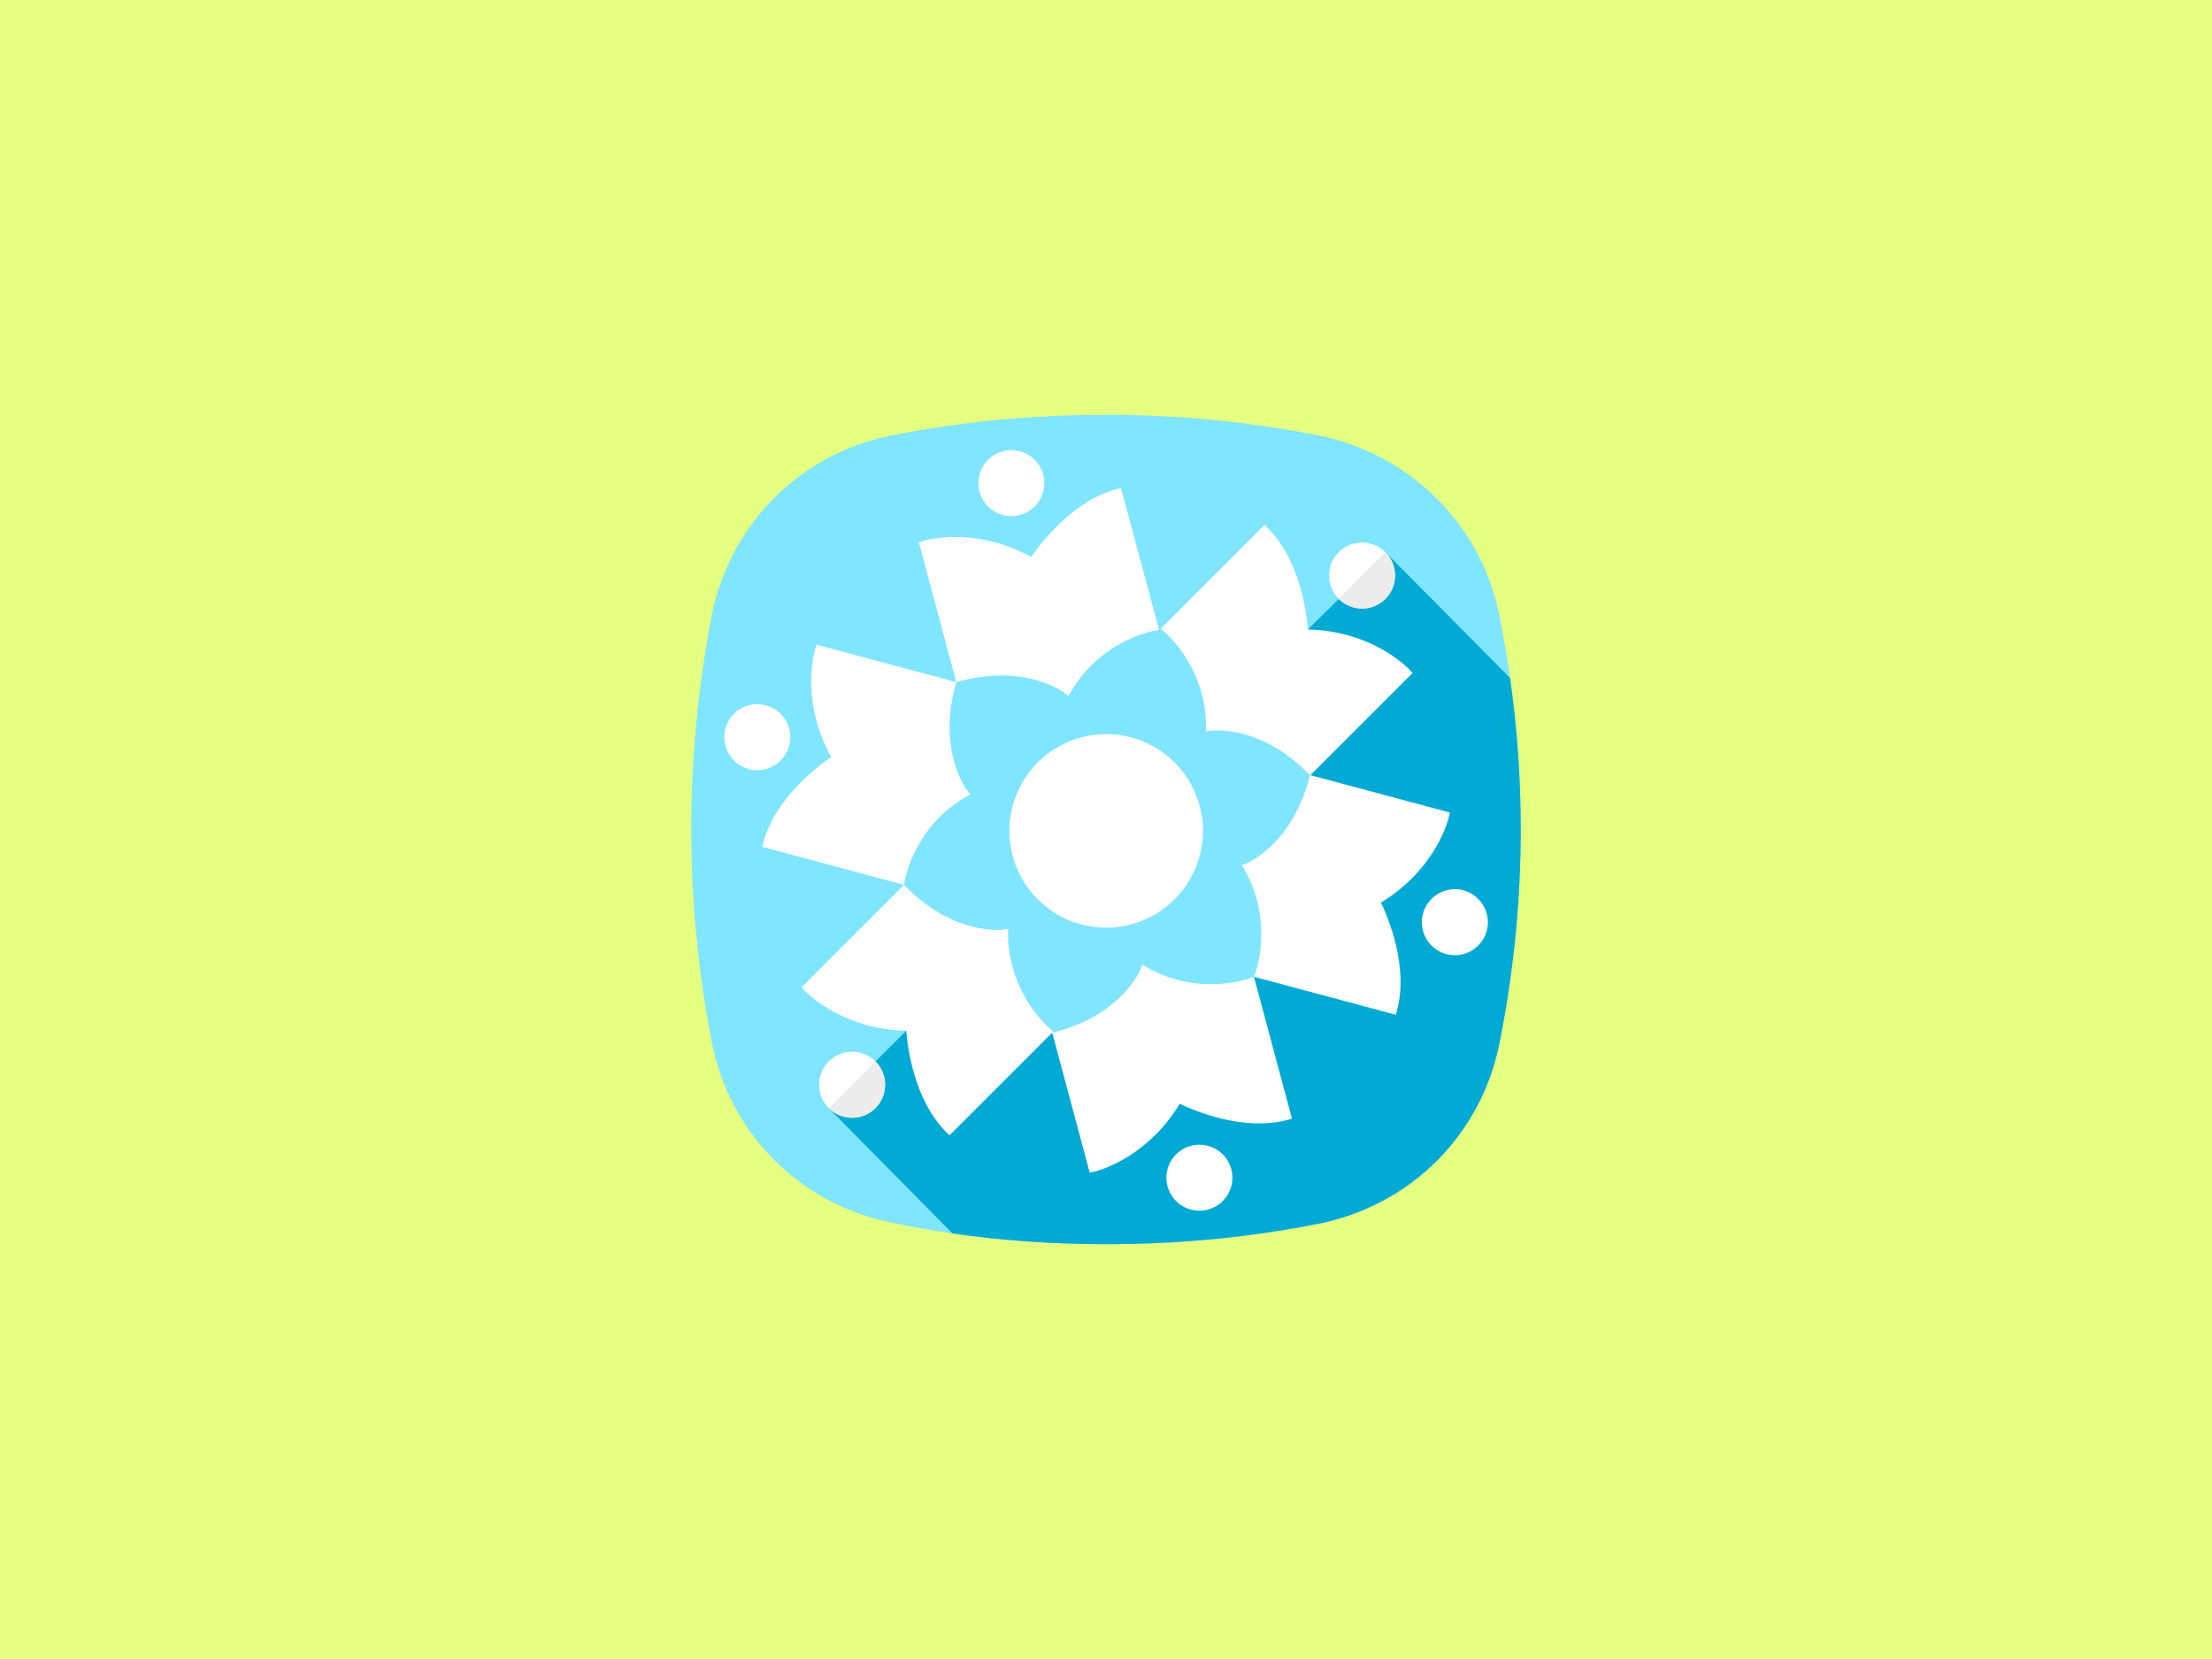
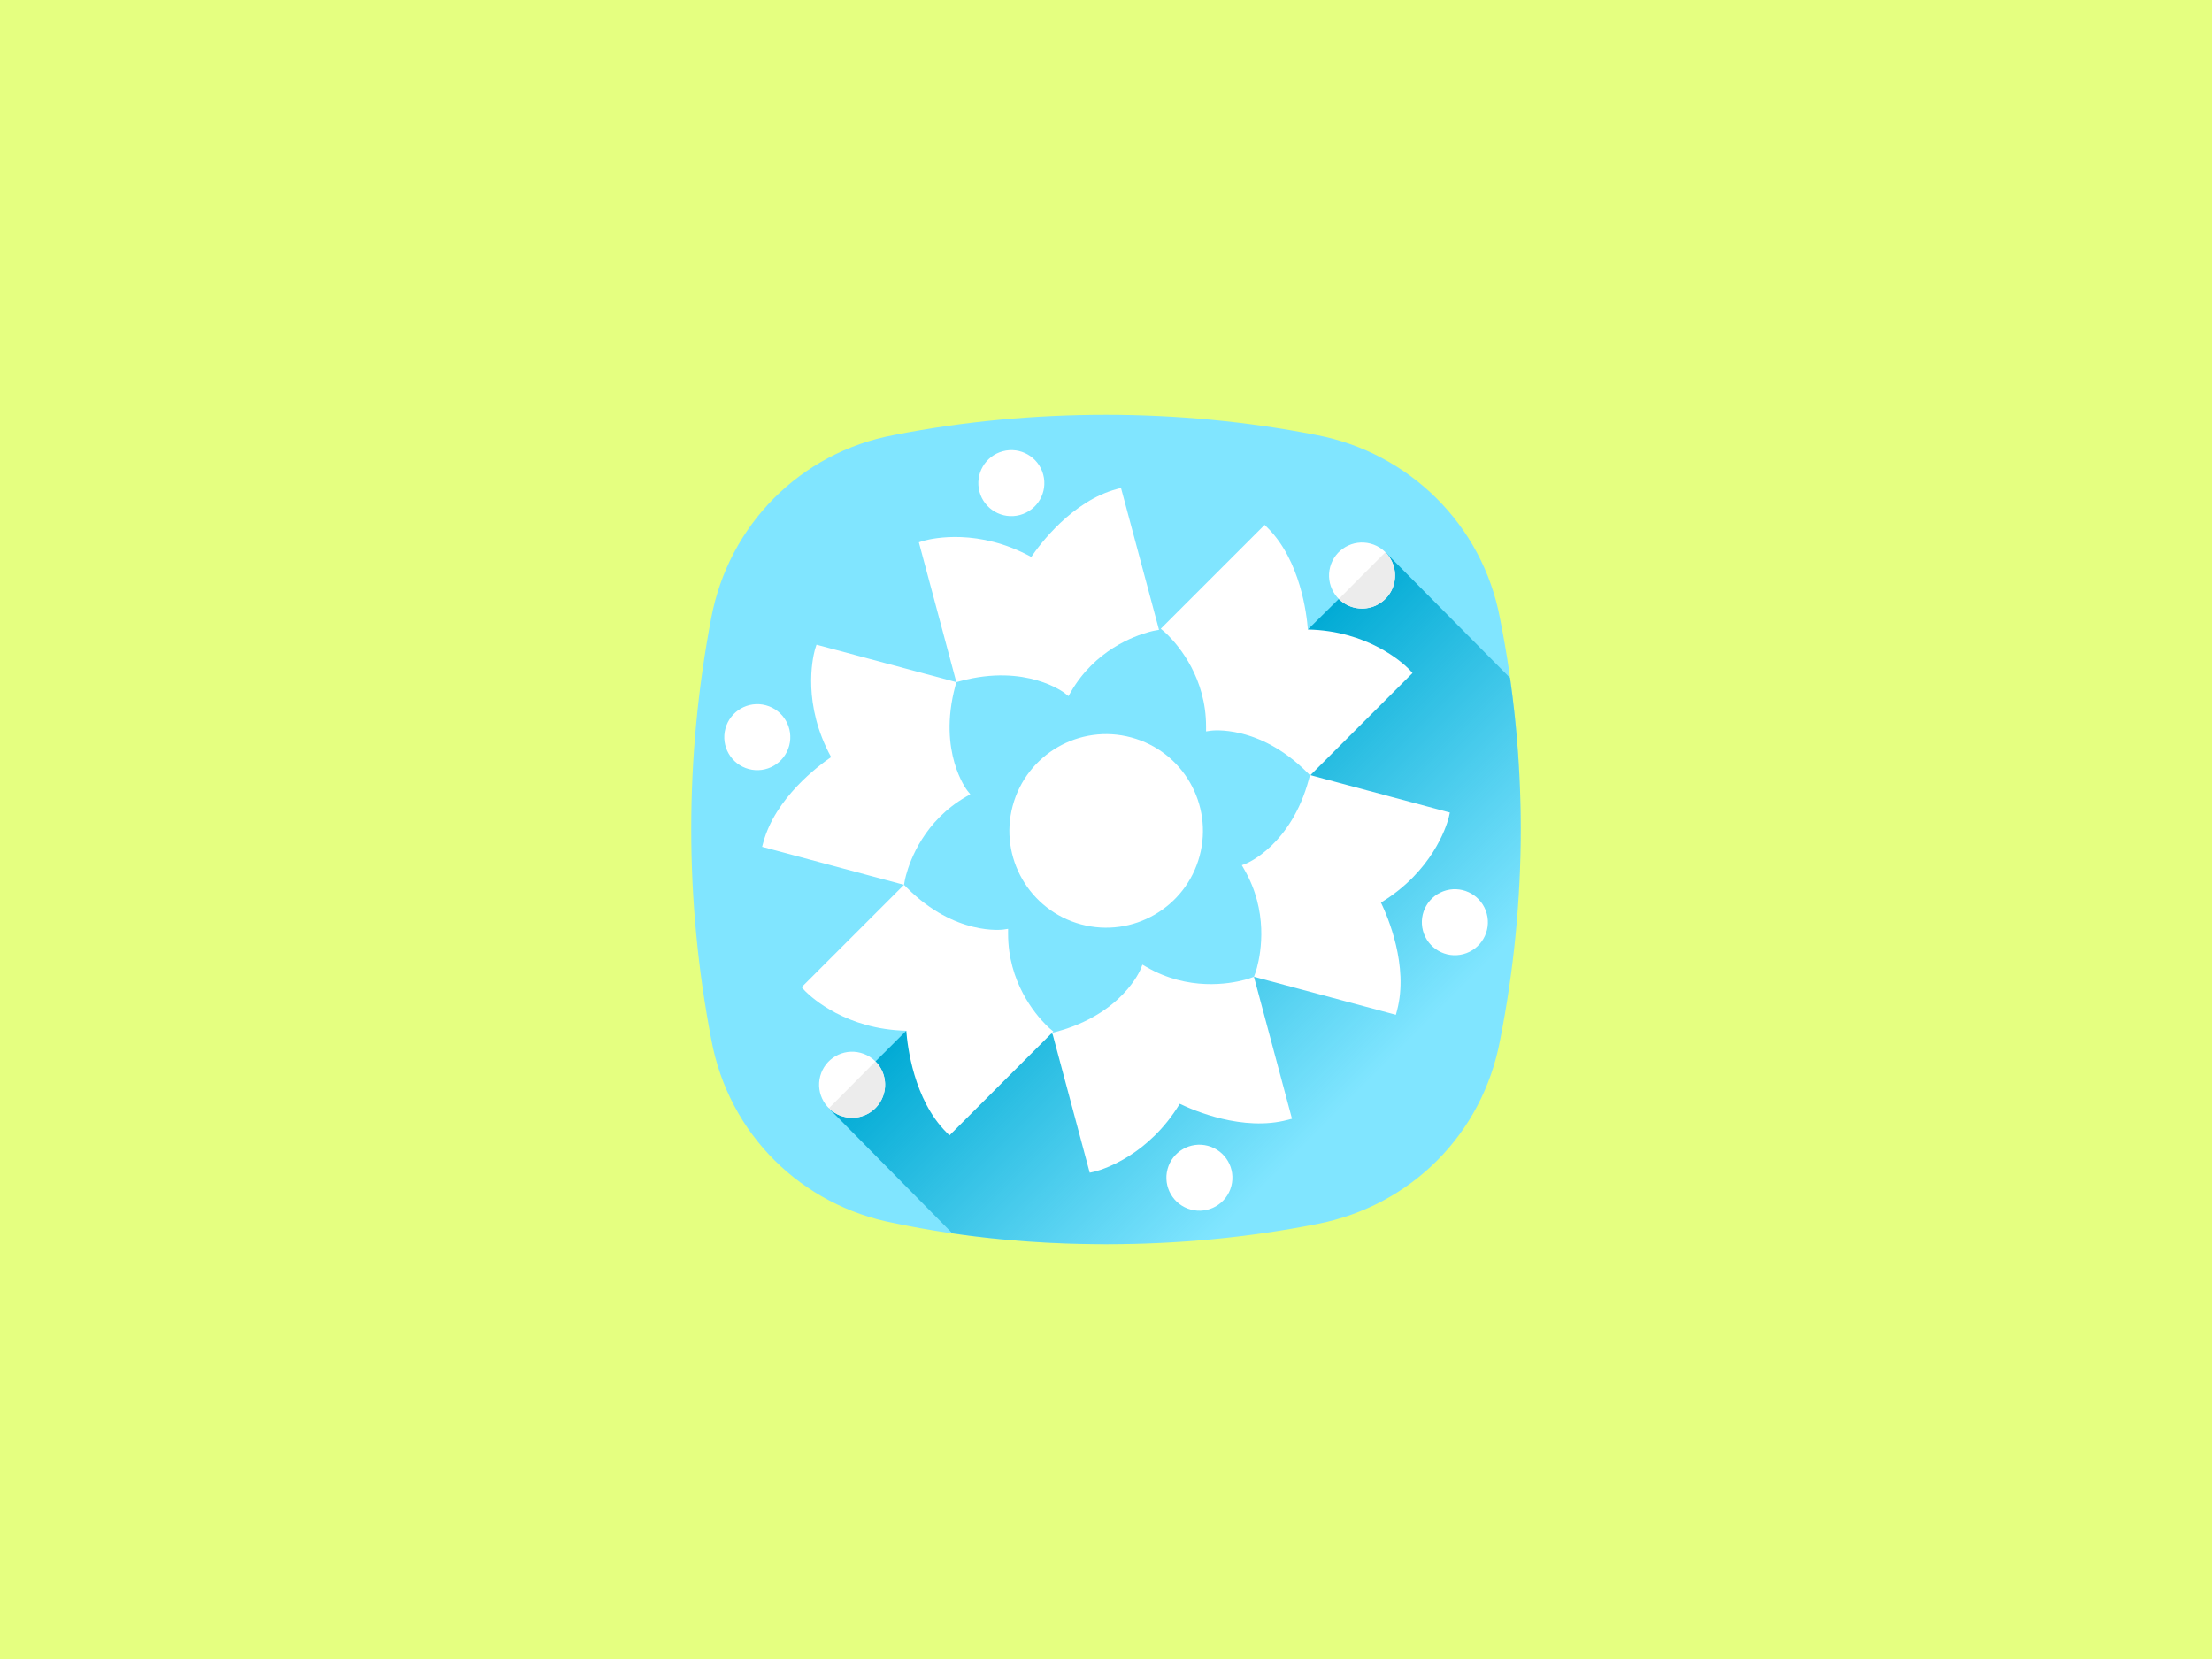
- <svg xmlns="http://www.w3.org/2000/svg" version="1.1" x="0px" y="0px" viewBox="0 0 400 300" enable-background="new 0 0 100 100" xml:space="preserve" id="svg3555" width="400" height="300">
-   <defs id="defs3591" />
-   <g id="g5597" transform="matrix(1.5,0,0,1.5,-627.6092,265.1634)" />
-   <g id="g17089">
+ <svg xmlns="http://www.w3.org/2000/svg" xmlns:xlink="http://www.w3.org/1999/xlink" version="1.1" x="0px" y="0px" viewBox="0 0 400 300" enable-background="new 0 0 100 100" xml:space="preserve" id="svg3555" width="400" height="300">
+   <defs id="defs3591">
+     <linearGradient id="linearGradient20232">
+       <stop style="stop-color:#00aad4;stop-opacity:1;" offset="0" id="stop20234" />
+       <stop style="stop-color:#00aad4;stop-opacity:0;" offset="1" id="stop20236" />
+     </linearGradient>
+     <linearGradient xlink:href="#linearGradient20232" id="linearGradient20238" x1="200" y1="149" x2="247" y2="196" gradientUnits="userSpaceOnUse" />
+   </defs>
+   <g id="g20240">
+     <g transform="matrix(1.5,0,0,1.5,-627.6092,265.1634)" id="g5597" />
    <rect y="0" x="0" height="300" width="400" id="rect4420" style="opacity:1;fill:#e5ff80;fill-opacity:1;stroke:none;stroke-width:6.791;stroke-linecap:round;stroke-linejoin:round;stroke-miterlimit:4;stroke-dasharray:none;stroke-dashoffset:0;stroke-opacity:1" />
    <path style="fill:#80e5ff;fill-opacity:1" id="path16409" d="M 271.246,111.833 C 268.079,94.833 254.732,81.834 238.053,78.665 225.376,76.169 212.529,75 200.021,75 c -12.845,0 -25.691,1.169 -38.365,3.665 -17.015,3.169 -29.858,16.335 -33.029,33.001 -4.836,25.332 -4.836,51.167 0,76.332 3.169,17.168 16.346,30.001 33.029,33.17 12.674,2.663 25.52,3.832 38.365,3.832 12.843,0 25.518,-1.169 38.196,-3.667 17.017,-3.334 29.862,-16.333 33.029,-33.166 5.005,-25.336 5.005,-51.17 0,-76.335 z" />
-     <path id="path17084" d="m 250.527,99.854 -8.375,8.4 -6.742,6.66 -5.322,5.236 6.818,20.086 1.398,9.803 -5.795,20.037 -5.758,6.562 -8.15,6.256 -18.225,8.242 -10.258,-4.23 -21.363,-5.406 -4.434,4.455 -5.92,5.9 -8.52,8.562 22.342,22.615 c 9.002,1.313 18.064,1.93 27.129,1.959 l 1.371,0 c 12.602,-0.042 25.045,-1.208 37.492,-3.66 17.017,-3.334 29.862,-16.331 33.029,-33.164 C 273.748,175.5 275,162.707 275,149.936 c 0,-9.147 -0.654,-18.28 -1.938,-27.352 L 250.527,99.854 Z" style="fill:#00aad4;fill-opacity:1" />
+     <path id="path17084" d="m 250.527,99.854 -8.375,8.4 -6.742,6.66 -5.322,5.236 6.818,20.086 1.398,9.803 -5.795,20.037 -5.758,6.562 -8.15,6.256 -18.225,8.242 -10.258,-4.23 -21.363,-5.406 -4.434,4.455 -5.92,5.9 -8.52,8.562 22.342,22.615 c 9.002,1.313 18.064,1.93 27.129,1.959 l 1.371,0 c 12.602,-0.042 25.045,-1.208 37.492,-3.66 17.017,-3.334 29.862,-16.331 33.029,-33.164 C 273.748,175.5 275,162.707 275,149.936 c 0,-9.147 -0.654,-18.28 -1.938,-27.352 L 250.527,99.854 Z" style="fill:url(#linearGradient20238);fill-opacity:1" />
    <path style="fill:#ffffff" d="m 255.43,121.705 -0.484,-0.539 c 0,0 -0.074,-0.08 -0.217,-0.223 -1.163,-1.162 -7.411,-6.867 -18.225,-7.11 -0.207,-2.747 -1.339,-12.447 -7.273,-18.38 l -0.541,-0.542 -18.2,18.199 -0.588,0.59 0.638,0.534 c 0.003,0.002 0.253,0.215 0.661,0.62 2.073,2.073 6.895,7.833 6.893,16.521 l -0.001,0.887 0.876,-0.13 c 0.089,-0.013 8.684,-1.178 17.406,7.545 l 0.541,0.54 18,-17.999 0.512,-0.514 z" id="path3774" />
    <circle transform="matrix(0.258819,-0.9659258,0.9659258,0.258819,0,0)" style="fill:#ffffff" cx="-36.778" cy="264.844" r="5.969" id="circle3776" />
    <path style="fill:#ffffff" d="m 144.957,178.515 0.487,0.539 c 0,0 0.072,0.081 0.214,0.226 1.163,1.162 7.411,6.865 18.225,7.11 0.205,2.748 1.337,12.449 7.267,18.38 l 0.541,0.542 18.203,-18.196 0.588,-0.592 -0.638,-0.534 c -10e-4,-0.002 -0.254,-0.213 -0.661,-0.618 -2.073,-2.074 -6.891,-7.834 -6.889,-16.522 l 0.001,-0.887 -0.876,0.13 c -0.088,0.013 -8.685,1.178 -17.405,-7.545 l -0.543,-0.544 -17.999,17.996 -0.514,0.516 z" id="path3786" />
    <circle transform="matrix(0.258819,-0.9659258,0.9659258,0.258819,0,0)" style="fill:#ffffff" cx="-149.586" cy="199.602" r="5.969" id="circle3788" />
    <circle transform="matrix(0.258819,-0.9659258,0.9659258,0.258819,0,0)" style="fill:#ffffff" cx="-93.363" cy="232.101" r="17.498" id="circle3790" />
    <path style="fill:#ffffff" d="m 147.649,116.578 -0.223,0.691 c 0,0 -0.034,0.102 -0.086,0.298 -0.426,1.591 -2.241,9.852 2.953,19.338 -2.278,1.555 -10.111,7.386 -12.282,15.488 l -0.198,0.739 24.86,6.661 0.805,0.214 0.145,-0.818 c 0.002,-0.005 0.058,-0.33 0.206,-0.883 0.759,-2.833 3.336,-9.885 10.861,-14.231 l 0.768,-0.443 -0.552,-0.694 c -0.054,-0.067 -5.362,-6.932 -2.169,-18.847 l 0.197,-0.736 -24.584,-6.587 -0.702,-0.188 z" id="path3766" />
    <circle transform="matrix(0.258819,-0.9659258,0.9659258,0.258819,0,0)" style="fill:#ffffff" cx="-93.317" cy="166.779" r="5.969" id="circle3768" />
    <path style="fill:#ffffff" d="m 197.053,212.055 0.711,-0.152 c 0,0 0.105,-0.023 0.304,-0.073 1.589,-0.427 9.649,-2.984 15.27,-12.229 2.482,1.197 11.449,5.065 19.552,2.896 l 0.74,-0.198 -6.661,-24.864 -0.215,-0.804 -0.781,0.284 c -0.005,0.002 -0.316,0.114 -0.869,0.262 -2.83,0.759 -10.23,2.051 -17.752,-2.293 l -0.768,-0.444 -0.326,0.825 c -0.03,0.084 -3.321,8.11 -15.234,11.302 l -0.743,0.198 6.586,24.589 0.187,0.699 z" id="path3782" />
    <circle transform="matrix(0.258819,-0.9659258,0.9659258,0.258819,0,0)" style="fill:#ffffff" cx="-149.574" cy="264.619" r="5.969" id="circle3784" />
    <path id="path3955" d="m 166.158,98.069 0.691,-0.223 c 0,0 0.102,-0.034 0.298,-0.086 1.591,-0.426 9.852,-2.241 19.338,2.953 1.555,-2.278 7.386,-10.111 15.488,-12.282 l 0.739,-0.198 6.661,24.86 0.214,0.805 -0.818,0.145 c -0.005,0.002 -0.33,0.058 -0.883,0.206 -2.833,0.759 -9.885,3.336 -14.231,10.861 l -0.443,0.768 -0.694,-0.552 c -0.067,-0.054 -6.932,-5.362 -18.847,-2.169 l -0.736,0.197 -6.587,-24.584 -0.188,-0.702 z" style="fill:#ffffff" />
    <circle id="circle3957" r="5.969" cy="131.721" cx="-154.04" style="fill:#ffffff" transform="matrix(-0.9659258,0.258819,0.258819,0.9659258,0,0)" />
    <path id="path3961" d="m 262.176,146.929 -0.152,0.711 c 0,0 -0.023,0.105 -0.073,0.304 -0.427,1.589 -2.984,9.649 -12.229,15.27 1.197,2.482 5.065,11.449 2.896,19.552 l -0.198,0.74 -24.864,-6.661 -0.804,-0.215 0.284,-0.781 c 0.002,-0.005 0.114,-0.316 0.262,-0.869 0.759,-2.83 2.051,-10.23 -2.293,-17.752 l -0.444,-0.768 0.825,-0.326 c 0.084,-0.03 8.11,-3.321 11.302,-15.234 l 0.198,-0.743 24.589,6.586 0.699,0.187 z" style="fill:#ffffff" />
    <circle id="circle3963" r="5.969" cy="229.175" cx="-210.96" style="fill:#ffffff" transform="matrix(-0.9659258,0.258819,0.258819,0.9659258,0,0)" />
    <path d="m 106.537,247.76 a 5.969,5.969 0 0 1 -5.957,5.969 5.969,5.969 0 0 1 -5.98,-5.946 l 5.969,-0.023 z" id="circle4225" style="fill:#ececec" transform="matrix(0.7071068,-0.7071068,0.7071068,0.7071068,0,0)" />
    <path transform="matrix(0.7071068,-0.7071068,0.7071068,0.7071068,0,0)" style="fill:#ececec" id="path4232" d="m -23.784,247.665 a 5.969,5.969 0 0 1 -5.953,5.969 5.969,5.969 0 0 1 -5.984,-5.938" />
  </g>
</svg>
